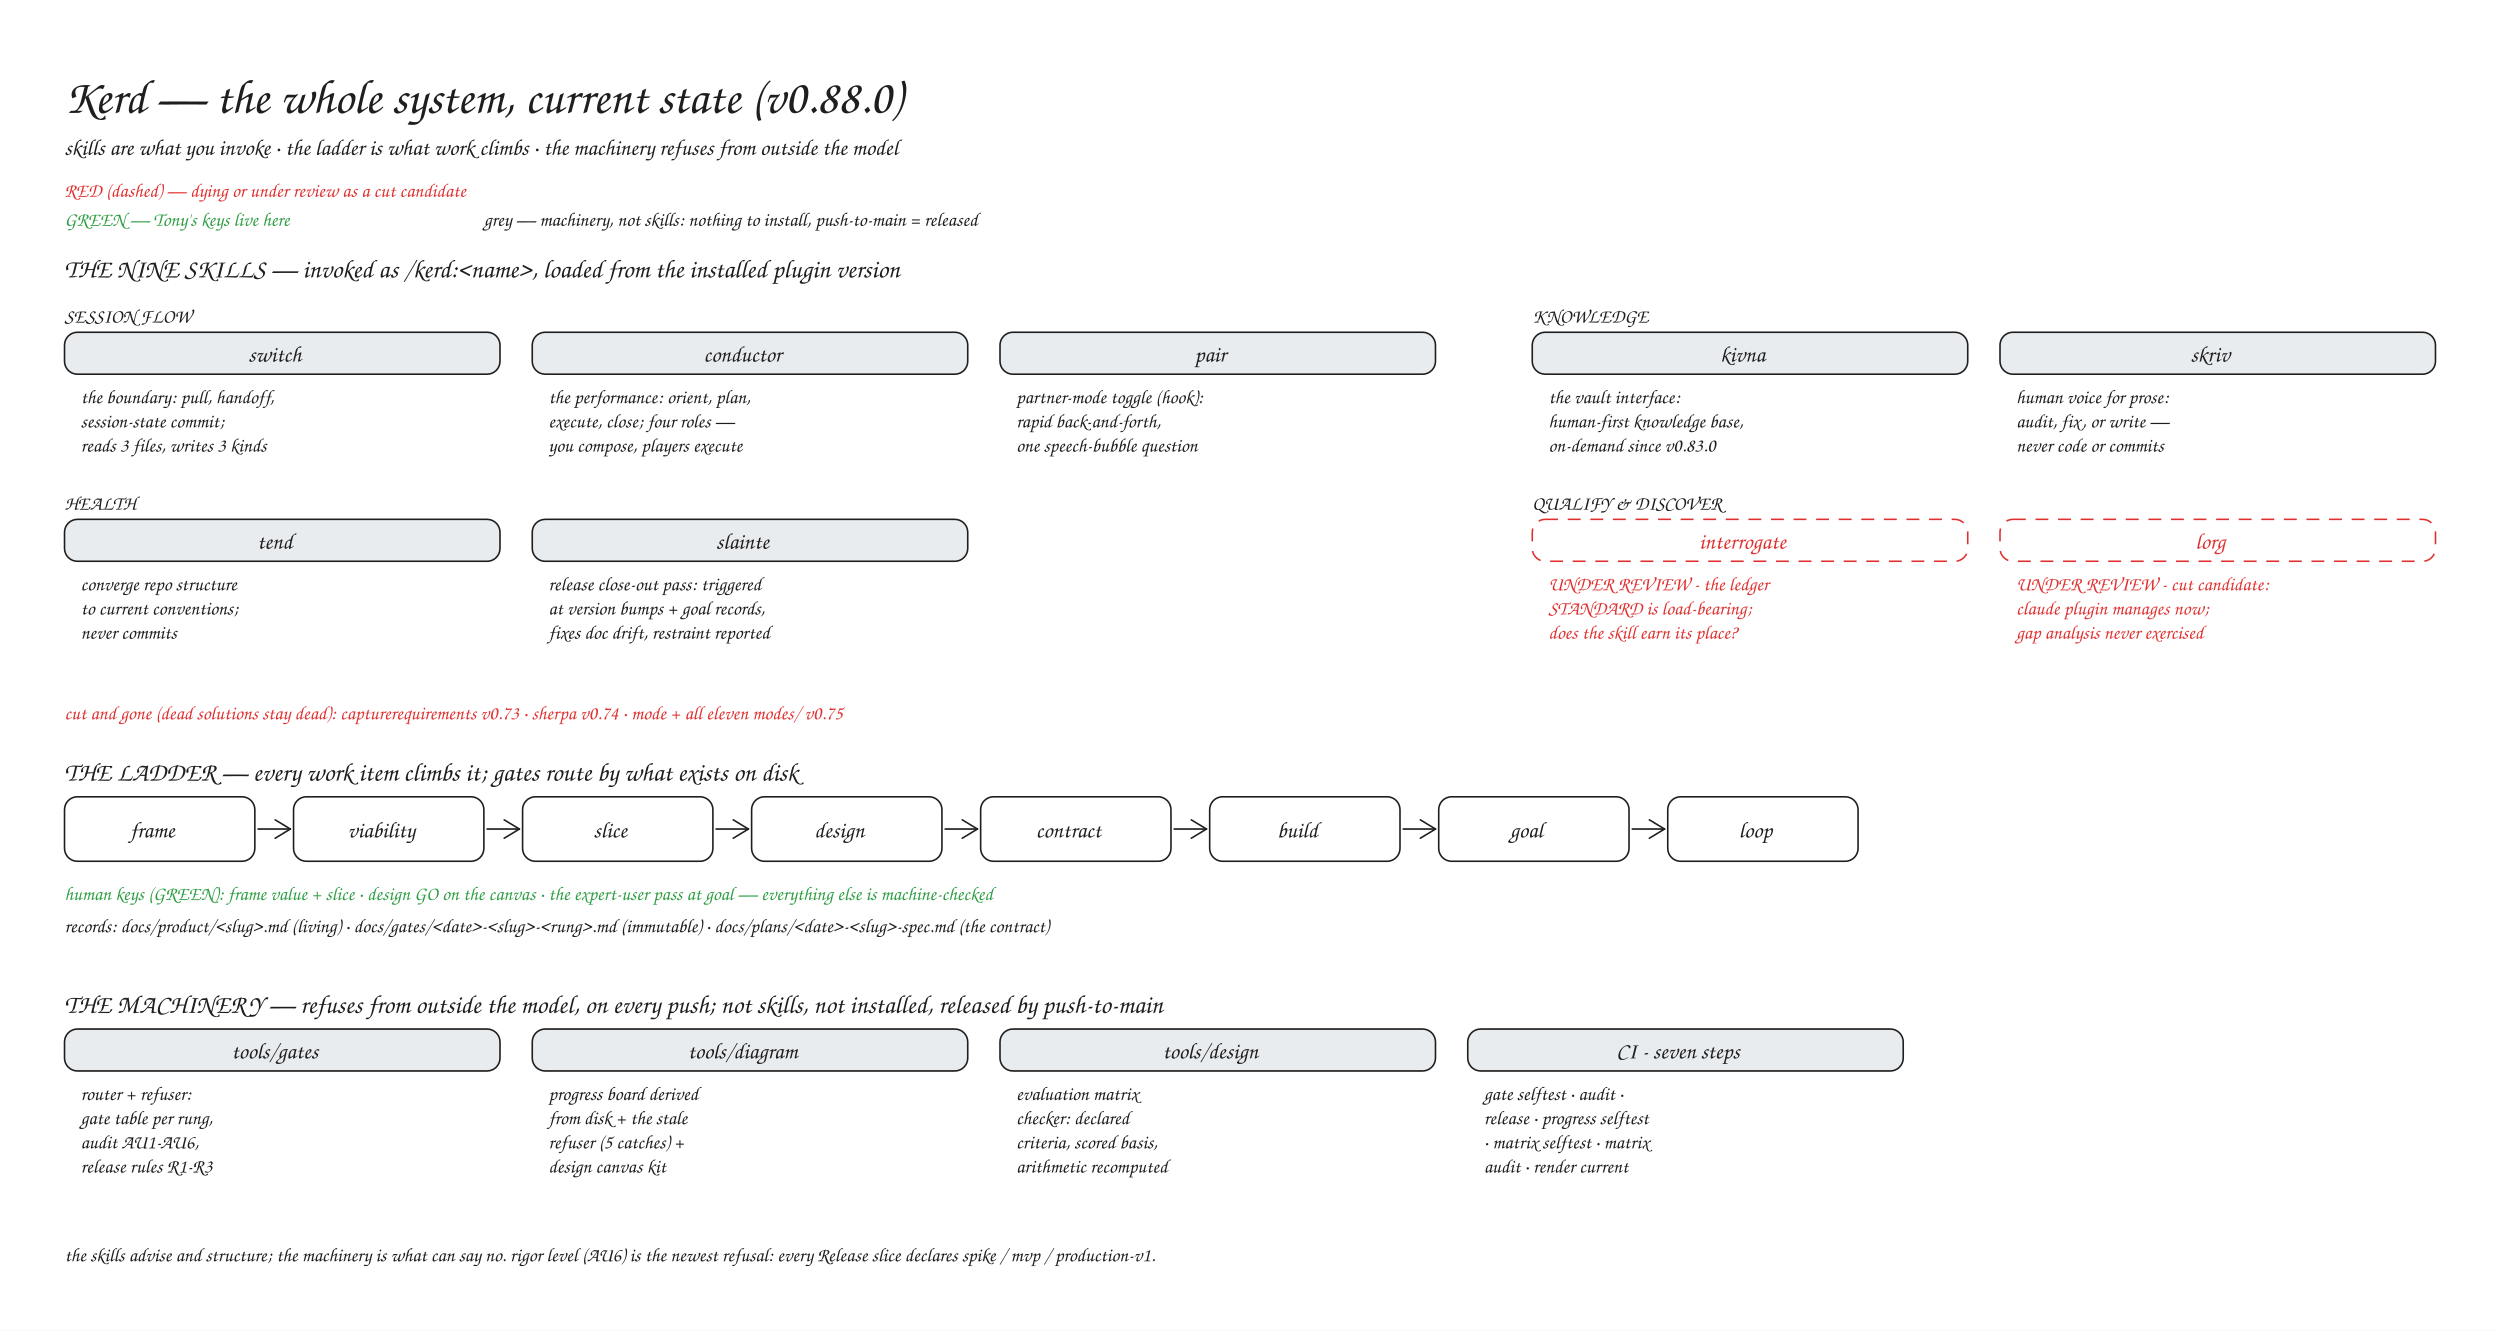
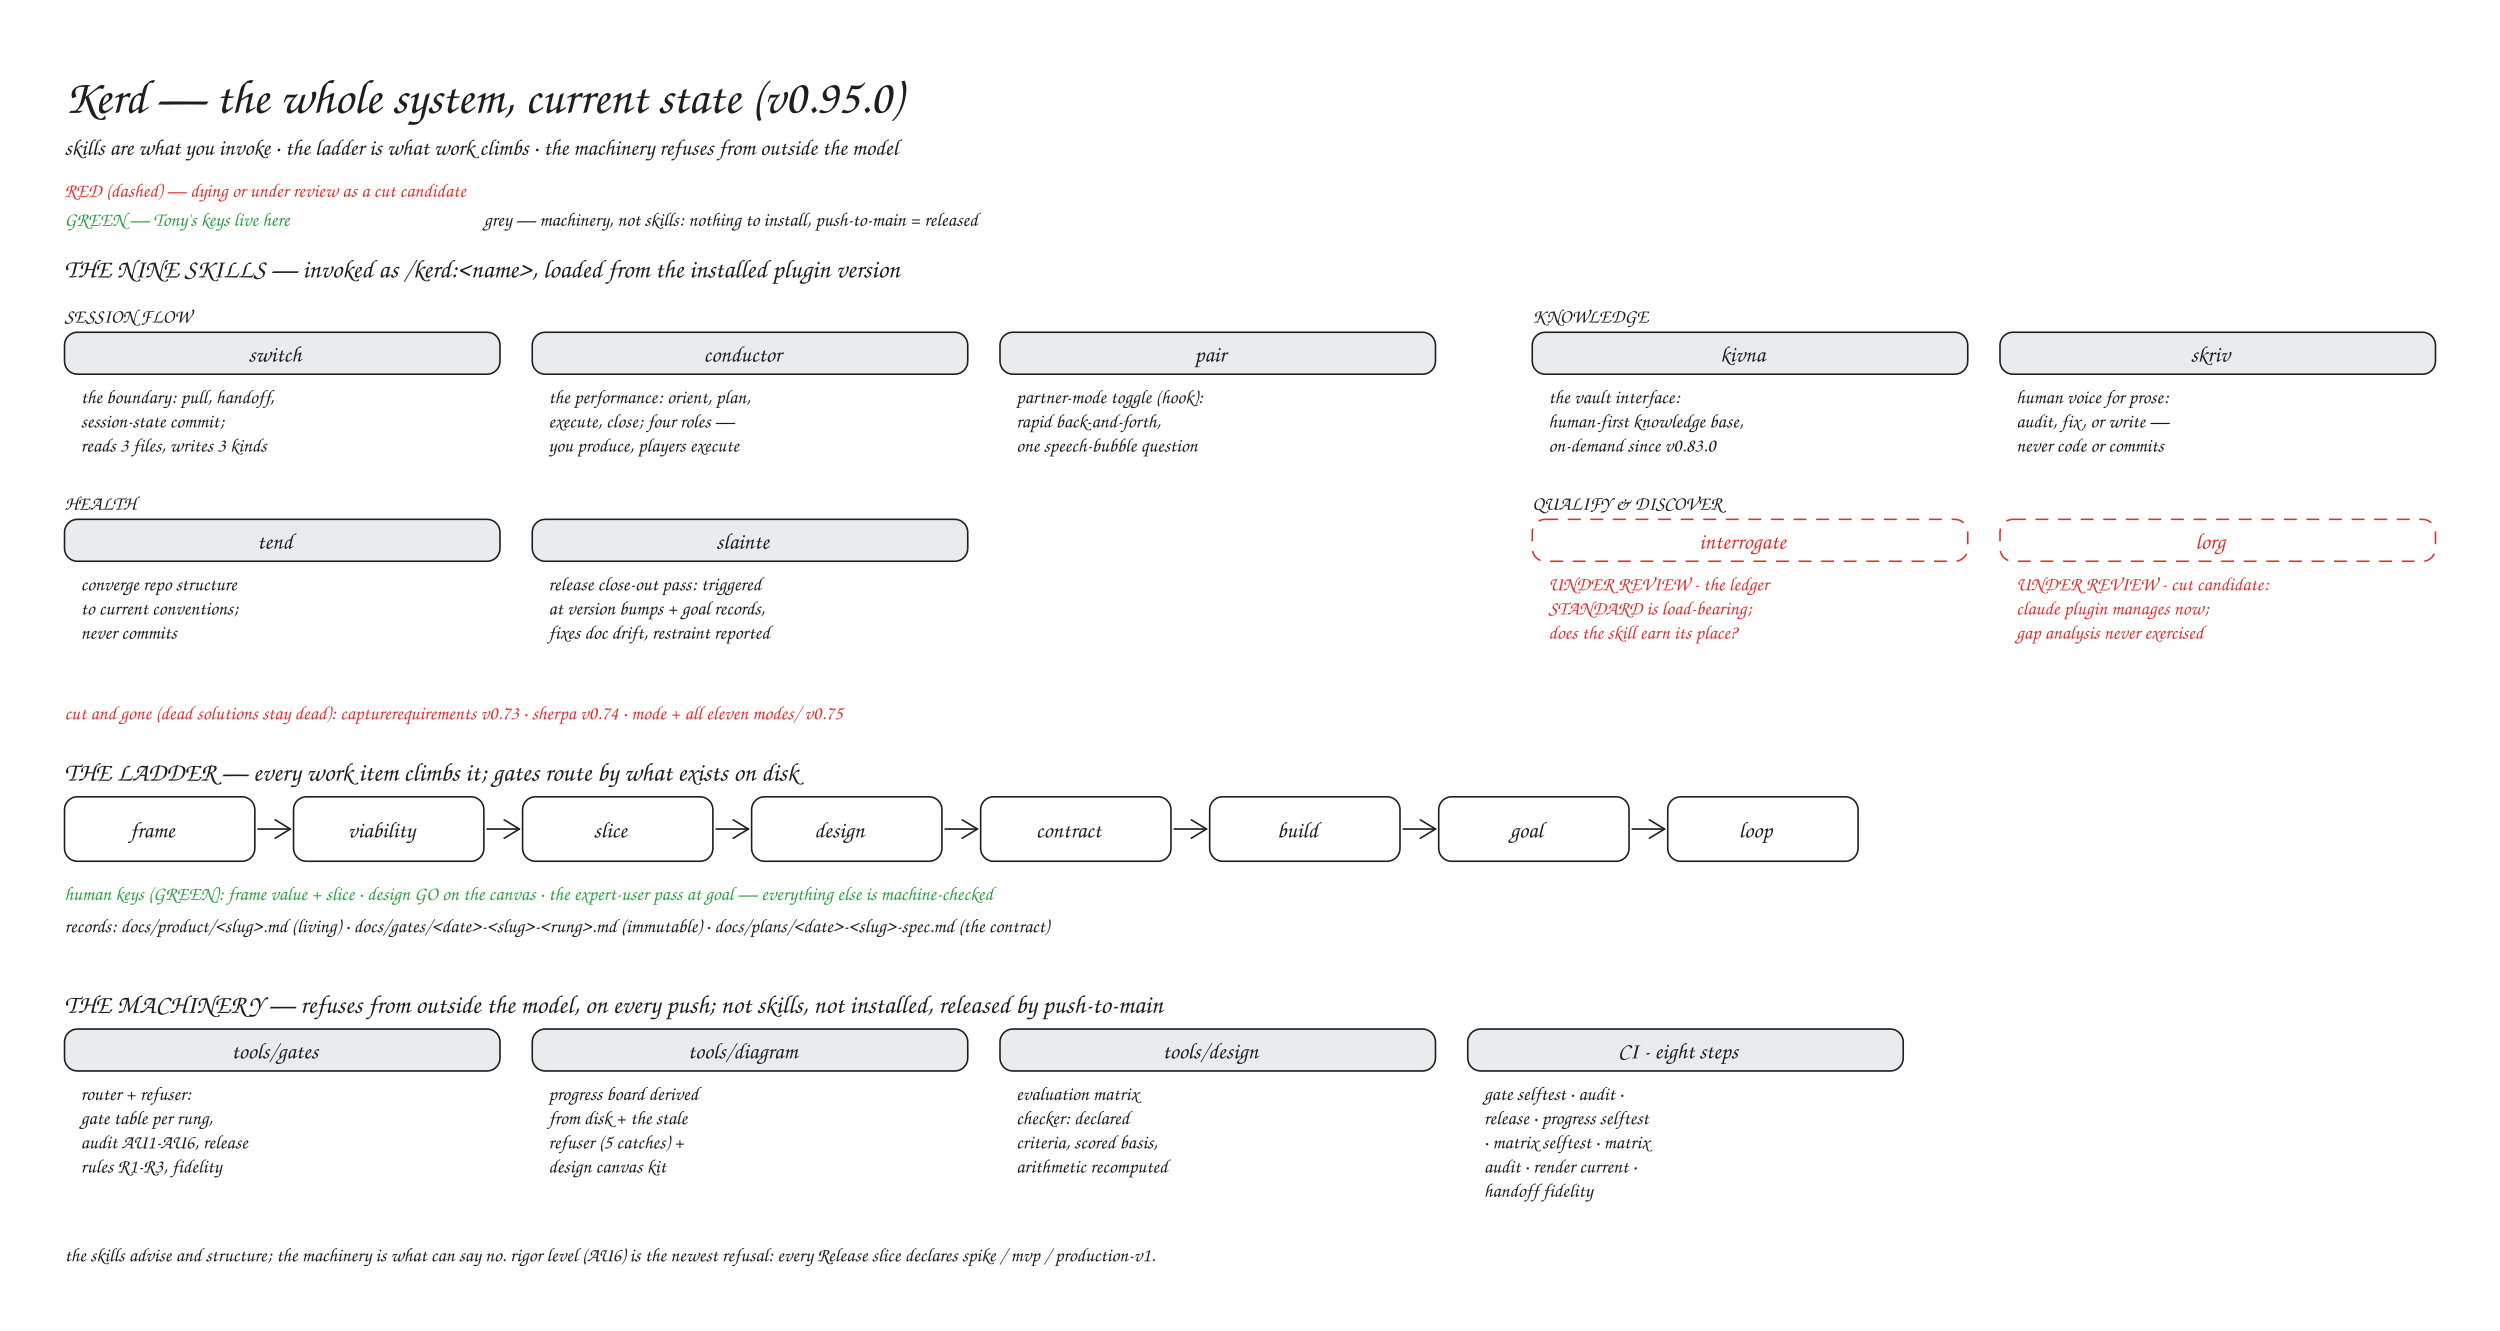
<svg xmlns="http://www.w3.org/2000/svg" width="1550" height="825" viewBox="260 40 1550 825">
  <rect x="260" y="40" width="1550" height="825" fill="#ffffff" />
  <text x="300.0" y="110.0" font-family="'Segoe Print','Bradley Hand','Chalkboard SE','Comic Sans MS',cursive" font-size="30" fill="#1e1e1e" text-anchor="start" xml:space="preserve">
-     <tspan x="300.0" dy="0.0">Kerd — the whole system, current state (v0.88.0)</tspan>
+     <tspan x="300.0" dy="0.0">Kerd — the whole system, current state (v0.95.0)</tspan>
  </text>
  <text x="300.0" y="136.0" font-family="'Segoe Print','Bradley Hand','Chalkboard SE','Comic Sans MS',cursive" font-size="14" fill="#1e1e1e" text-anchor="start" xml:space="preserve">
    <tspan x="300.0" dy="0.0">skills are what you invoke · the ladder is what work climbs · the machinery refuses from outside the model</tspan>
  </text>
  <text x="300.0" y="162.0" font-family="'Segoe Print','Bradley Hand','Chalkboard SE','Comic Sans MS',cursive" font-size="12" fill="#e03131" text-anchor="start" xml:space="preserve">
    <tspan x="300.0" dy="0.0">RED (dashed) — dying or under review as a cut candidate</tspan>
  </text>
  <text x="300.0" y="180.0" font-family="'Segoe Print','Bradley Hand','Chalkboard SE','Comic Sans MS',cursive" font-size="12" fill="#2f9e44" text-anchor="start" xml:space="preserve">
    <tspan x="300.0" dy="0.0">GREEN — Tony's keys live here</tspan>
  </text>
  <text x="560.0" y="180.0" font-family="'Segoe Print','Bradley Hand','Chalkboard SE','Comic Sans MS',cursive" font-size="12" fill="#1e1e1e" text-anchor="start" xml:space="preserve">
    <tspan x="560.0" dy="0.0">grey — machinery, not skills: nothing to install, push-to-main = released</tspan>
  </text>
  <text x="300.0" y="212.0" font-family="'Segoe Print','Bradley Hand','Chalkboard SE','Comic Sans MS',cursive" font-size="16" fill="#1e1e1e" text-anchor="start" xml:space="preserve">
    <tspan x="300.0" dy="0.0">THE NINE SKILLS — invoked as /kerd:&lt;name&gt;, loaded from the installed plugin version</tspan>
  </text>
  <text x="300.0" y="240.0" font-family="'Segoe Print','Bradley Hand','Chalkboard SE','Comic Sans MS',cursive" font-size="12" fill="#1e1e1e" text-anchor="start" xml:space="preserve">
    <tspan x="300.0" dy="0.0">SESSION FLOW   </tspan>
  </text>
  <rect x="300.0" y="246.0" width="270.0" height="26.0" rx="8" fill="#e9ecef" stroke="#1e1e1e" stroke-width="1" />
  <text x="435.0" y="264.2" font-family="'Segoe Print','Bradley Hand','Chalkboard SE','Comic Sans MS',cursive" font-size="14" fill="#1e1e1e" text-anchor="middle" xml:space="preserve">
    <tspan x="435.0" dy="0.0">switch</tspan>
  </text>
  <text x="310.0" y="290.0" font-family="'Segoe Print','Bradley Hand','Chalkboard SE','Comic Sans MS',cursive" font-size="12" fill="#1e1e1e" text-anchor="start" xml:space="preserve">
    <tspan x="310.0" dy="0.0">the boundary: pull, handoff,</tspan>
    <tspan x="310.0" dy="15.0">session-state commit;</tspan>
    <tspan x="310.0" dy="15.0">reads 3 files, writes 3 kinds</tspan>
  </text>
  <rect x="590.0" y="246.0" width="270.0" height="26.0" rx="8" fill="#e9ecef" stroke="#1e1e1e" stroke-width="1" />
  <text x="725.0" y="264.2" font-family="'Segoe Print','Bradley Hand','Chalkboard SE','Comic Sans MS',cursive" font-size="14" fill="#1e1e1e" text-anchor="middle" xml:space="preserve">
    <tspan x="725.0" dy="0.0">conductor</tspan>
  </text>
  <text x="600.0" y="290.0" font-family="'Segoe Print','Bradley Hand','Chalkboard SE','Comic Sans MS',cursive" font-size="12" fill="#1e1e1e" text-anchor="start" xml:space="preserve">
    <tspan x="600.0" dy="0.0">the performance: orient, plan,</tspan>
    <tspan x="600.0" dy="15.0">execute, close; four roles —</tspan>
-     <tspan x="600.0" dy="15.0">you compose, players execute</tspan>
+     <tspan x="600.0" dy="15.0">you produce, players execute</tspan>
  </text>
  <rect x="880.0" y="246.0" width="270.0" height="26.0" rx="8" fill="#e9ecef" stroke="#1e1e1e" stroke-width="1" />
  <text x="1015.0" y="264.2" font-family="'Segoe Print','Bradley Hand','Chalkboard SE','Comic Sans MS',cursive" font-size="14" fill="#1e1e1e" text-anchor="middle" xml:space="preserve">
    <tspan x="1015.0" dy="0.0">pair</tspan>
  </text>
  <text x="890.0" y="290.0" font-family="'Segoe Print','Bradley Hand','Chalkboard SE','Comic Sans MS',cursive" font-size="12" fill="#1e1e1e" text-anchor="start" xml:space="preserve">
    <tspan x="890.0" dy="0.0">partner-mode toggle (hook):</tspan>
    <tspan x="890.0" dy="15.0">rapid back-and-forth,</tspan>
    <tspan x="890.0" dy="15.0">one speech-bubble question</tspan>
  </text>
  <text x="1210.0" y="240.0" font-family="'Segoe Print','Bradley Hand','Chalkboard SE','Comic Sans MS',cursive" font-size="12" fill="#1e1e1e" text-anchor="start" xml:space="preserve">
    <tspan x="1210.0" dy="0.0">KNOWLEDGE   </tspan>
  </text>
  <rect x="1210.0" y="246.0" width="270.0" height="26.0" rx="8" fill="#e9ecef" stroke="#1e1e1e" stroke-width="1" />
  <text x="1345.0" y="264.2" font-family="'Segoe Print','Bradley Hand','Chalkboard SE','Comic Sans MS',cursive" font-size="14" fill="#1e1e1e" text-anchor="middle" xml:space="preserve">
    <tspan x="1345.0" dy="0.0">kivna</tspan>
  </text>
  <text x="1220.0" y="290.0" font-family="'Segoe Print','Bradley Hand','Chalkboard SE','Comic Sans MS',cursive" font-size="12" fill="#1e1e1e" text-anchor="start" xml:space="preserve">
    <tspan x="1220.0" dy="0.0">the vault interface:</tspan>
    <tspan x="1220.0" dy="15.0">human-first knowledge base,</tspan>
    <tspan x="1220.0" dy="15.0">on-demand since v0.83.0</tspan>
  </text>
  <rect x="1500.0" y="246.0" width="270.0" height="26.0" rx="8" fill="#e9ecef" stroke="#1e1e1e" stroke-width="1" />
  <text x="1635.0" y="264.2" font-family="'Segoe Print','Bradley Hand','Chalkboard SE','Comic Sans MS',cursive" font-size="14" fill="#1e1e1e" text-anchor="middle" xml:space="preserve">
    <tspan x="1635.0" dy="0.0">skriv</tspan>
  </text>
  <text x="1510.0" y="290.0" font-family="'Segoe Print','Bradley Hand','Chalkboard SE','Comic Sans MS',cursive" font-size="12" fill="#1e1e1e" text-anchor="start" xml:space="preserve">
    <tspan x="1510.0" dy="0.0">human voice for prose:</tspan>
    <tspan x="1510.0" dy="15.0">audit, fix, or write —</tspan>
    <tspan x="1510.0" dy="15.0">never code or commits</tspan>
  </text>
  <text x="300.0" y="356.0" font-family="'Segoe Print','Bradley Hand','Chalkboard SE','Comic Sans MS',cursive" font-size="12" fill="#1e1e1e" text-anchor="start" xml:space="preserve">
    <tspan x="300.0" dy="0.0">HEALTH   </tspan>
  </text>
  <rect x="300.0" y="362.0" width="270.0" height="26.0" rx="8" fill="#e9ecef" stroke="#1e1e1e" stroke-width="1" />
  <text x="435.0" y="380.2" font-family="'Segoe Print','Bradley Hand','Chalkboard SE','Comic Sans MS',cursive" font-size="14" fill="#1e1e1e" text-anchor="middle" xml:space="preserve">
    <tspan x="435.0" dy="0.0">tend</tspan>
  </text>
  <text x="310.0" y="406.0" font-family="'Segoe Print','Bradley Hand','Chalkboard SE','Comic Sans MS',cursive" font-size="12" fill="#1e1e1e" text-anchor="start" xml:space="preserve">
    <tspan x="310.0" dy="0.0">converge repo structure</tspan>
    <tspan x="310.0" dy="15.0">to current conventions;</tspan>
    <tspan x="310.0" dy="15.0">never commits</tspan>
  </text>
  <rect x="590.0" y="362.0" width="270.0" height="26.0" rx="8" fill="#e9ecef" stroke="#1e1e1e" stroke-width="1" />
  <text x="725.0" y="380.2" font-family="'Segoe Print','Bradley Hand','Chalkboard SE','Comic Sans MS',cursive" font-size="14" fill="#1e1e1e" text-anchor="middle" xml:space="preserve">
    <tspan x="725.0" dy="0.0">slainte</tspan>
  </text>
  <text x="600.0" y="406.0" font-family="'Segoe Print','Bradley Hand','Chalkboard SE','Comic Sans MS',cursive" font-size="12" fill="#1e1e1e" text-anchor="start" xml:space="preserve">
    <tspan x="600.0" dy="0.0">release close-out pass: triggered</tspan>
    <tspan x="600.0" dy="15.0">at version bumps + goal records,</tspan>
    <tspan x="600.0" dy="15.0">fixes doc drift, restraint reported</tspan>
  </text>
  <text x="1210.0" y="356.0" font-family="'Segoe Print','Bradley Hand','Chalkboard SE','Comic Sans MS',cursive" font-size="12" fill="#1e1e1e" text-anchor="start" xml:space="preserve">
    <tspan x="1210.0" dy="0.0">QUALIFY &amp; DISCOVER   </tspan>
  </text>
  <rect x="1210.0" y="362.0" width="270.0" height="26.0" rx="8" fill="none" stroke="#e03131" stroke-width="1" stroke-dasharray="8 6" />
  <text x="1345.0" y="380.2" font-family="'Segoe Print','Bradley Hand','Chalkboard SE','Comic Sans MS',cursive" font-size="14" fill="#e03131" text-anchor="middle" xml:space="preserve">
    <tspan x="1345.0" dy="0.0">interrogate</tspan>
  </text>
  <text x="1220.0" y="406.0" font-family="'Segoe Print','Bradley Hand','Chalkboard SE','Comic Sans MS',cursive" font-size="12" fill="#e03131" text-anchor="start" xml:space="preserve">
    <tspan x="1220.0" dy="0.0">UNDER REVIEW - the ledger</tspan>
    <tspan x="1220.0" dy="15.0">STANDARD is load-bearing;</tspan>
    <tspan x="1220.0" dy="15.0">does the skill earn its place?</tspan>
  </text>
  <rect x="1500.0" y="362.0" width="270.0" height="26.0" rx="8" fill="none" stroke="#e03131" stroke-width="1" stroke-dasharray="8 6" />
  <text x="1635.0" y="380.2" font-family="'Segoe Print','Bradley Hand','Chalkboard SE','Comic Sans MS',cursive" font-size="14" fill="#e03131" text-anchor="middle" xml:space="preserve">
    <tspan x="1635.0" dy="0.0">lorg</tspan>
  </text>
  <text x="1510.0" y="406.0" font-family="'Segoe Print','Bradley Hand','Chalkboard SE','Comic Sans MS',cursive" font-size="12" fill="#e03131" text-anchor="start" xml:space="preserve">
    <tspan x="1510.0" dy="0.0">UNDER REVIEW - cut candidate:</tspan>
    <tspan x="1510.0" dy="15.0">claude plugin manages now;</tspan>
    <tspan x="1510.0" dy="15.0">gap analysis never exercised</tspan>
  </text>
  <text x="300.0" y="486.0" font-family="'Segoe Print','Bradley Hand','Chalkboard SE','Comic Sans MS',cursive" font-size="12" fill="#e03131" text-anchor="start" xml:space="preserve">
    <tspan x="300.0" dy="0.0">cut and gone (dead solutions stay dead): capturerequirements v0.73 · sherpa v0.74 · mode + all eleven modes/ v0.75</tspan>
  </text>
  <text x="300.0" y="524.0" font-family="'Segoe Print','Bradley Hand','Chalkboard SE','Comic Sans MS',cursive" font-size="16" fill="#1e1e1e" text-anchor="start" xml:space="preserve">
    <tspan x="300.0" dy="0.0">THE LADDER — every work item climbs it; gates route by what exists on disk</tspan>
  </text>
  <rect x="300.0" y="534.0" width="118.0" height="40.0" rx="8" fill="none" stroke="#1e1e1e" stroke-width="1" />
  <text x="359.0" y="559.2" font-family="'Segoe Print','Bradley Hand','Chalkboard SE','Comic Sans MS',cursive" font-size="14" fill="#1e1e1e" text-anchor="middle" xml:space="preserve">
    <tspan x="359.0" dy="0.0">frame</tspan>
  </text>
  <rect x="442.0" y="534.0" width="118.0" height="40.0" rx="8" fill="none" stroke="#1e1e1e" stroke-width="1" />
  <text x="501.0" y="559.2" font-family="'Segoe Print','Bradley Hand','Chalkboard SE','Comic Sans MS',cursive" font-size="14" fill="#1e1e1e" text-anchor="middle" xml:space="preserve">
    <tspan x="501.0" dy="0.0">viability</tspan>
  </text>
  <polyline points="420.0,554.0 440.0,554.0" fill="none" stroke="#1e1e1e" stroke-width="1" stroke-linecap="round" stroke-linejoin="round" />
  <line x1="440.0" y1="554.0" x2="430.6" y2="559.7" stroke="#1e1e1e" stroke-width="1" stroke-linecap="round" />
  <line x1="440.0" y1="554.0" x2="430.6" y2="548.3" stroke="#1e1e1e" stroke-width="1" stroke-linecap="round" />
  <rect x="584.0" y="534.0" width="118.0" height="40.0" rx="8" fill="none" stroke="#1e1e1e" stroke-width="1" />
  <text x="643.0" y="559.2" font-family="'Segoe Print','Bradley Hand','Chalkboard SE','Comic Sans MS',cursive" font-size="14" fill="#1e1e1e" text-anchor="middle" xml:space="preserve">
    <tspan x="643.0" dy="0.0">slice</tspan>
  </text>
  <polyline points="562.0,554.0 582.0,554.0" fill="none" stroke="#1e1e1e" stroke-width="1" stroke-linecap="round" stroke-linejoin="round" />
  <line x1="582.0" y1="554.0" x2="572.6" y2="559.7" stroke="#1e1e1e" stroke-width="1" stroke-linecap="round" />
  <line x1="582.0" y1="554.0" x2="572.6" y2="548.3" stroke="#1e1e1e" stroke-width="1" stroke-linecap="round" />
  <rect x="726.0" y="534.0" width="118.0" height="40.0" rx="8" fill="none" stroke="#1e1e1e" stroke-width="1" />
  <text x="785.0" y="559.2" font-family="'Segoe Print','Bradley Hand','Chalkboard SE','Comic Sans MS',cursive" font-size="14" fill="#1e1e1e" text-anchor="middle" xml:space="preserve">
    <tspan x="785.0" dy="0.0">design</tspan>
  </text>
  <polyline points="704.0,554.0 724.0,554.0" fill="none" stroke="#1e1e1e" stroke-width="1" stroke-linecap="round" stroke-linejoin="round" />
  <line x1="724.0" y1="554.0" x2="714.6" y2="559.7" stroke="#1e1e1e" stroke-width="1" stroke-linecap="round" />
  <line x1="724.0" y1="554.0" x2="714.6" y2="548.3" stroke="#1e1e1e" stroke-width="1" stroke-linecap="round" />
  <rect x="868.0" y="534.0" width="118.0" height="40.0" rx="8" fill="none" stroke="#1e1e1e" stroke-width="1" />
  <text x="927.0" y="559.2" font-family="'Segoe Print','Bradley Hand','Chalkboard SE','Comic Sans MS',cursive" font-size="14" fill="#1e1e1e" text-anchor="middle" xml:space="preserve">
    <tspan x="927.0" dy="0.0">contract</tspan>
  </text>
  <polyline points="846.0,554.0 866.0,554.0" fill="none" stroke="#1e1e1e" stroke-width="1" stroke-linecap="round" stroke-linejoin="round" />
  <line x1="866.0" y1="554.0" x2="856.6" y2="559.7" stroke="#1e1e1e" stroke-width="1" stroke-linecap="round" />
  <line x1="866.0" y1="554.0" x2="856.6" y2="548.3" stroke="#1e1e1e" stroke-width="1" stroke-linecap="round" />
  <rect x="1010.0" y="534.0" width="118.0" height="40.0" rx="8" fill="none" stroke="#1e1e1e" stroke-width="1" />
  <text x="1069.0" y="559.2" font-family="'Segoe Print','Bradley Hand','Chalkboard SE','Comic Sans MS',cursive" font-size="14" fill="#1e1e1e" text-anchor="middle" xml:space="preserve">
    <tspan x="1069.0" dy="0.0">build</tspan>
  </text>
  <polyline points="988.0,554.0 1008.0,554.0" fill="none" stroke="#1e1e1e" stroke-width="1" stroke-linecap="round" stroke-linejoin="round" />
  <line x1="1008.0" y1="554.0" x2="998.6" y2="559.7" stroke="#1e1e1e" stroke-width="1" stroke-linecap="round" />
  <line x1="1008.0" y1="554.0" x2="998.6" y2="548.3" stroke="#1e1e1e" stroke-width="1" stroke-linecap="round" />
  <rect x="1152.0" y="534.0" width="118.0" height="40.0" rx="8" fill="none" stroke="#1e1e1e" stroke-width="1" />
  <text x="1211.0" y="559.2" font-family="'Segoe Print','Bradley Hand','Chalkboard SE','Comic Sans MS',cursive" font-size="14" fill="#1e1e1e" text-anchor="middle" xml:space="preserve">
    <tspan x="1211.0" dy="0.0">goal</tspan>
  </text>
  <polyline points="1130.0,554.0 1150.0,554.0" fill="none" stroke="#1e1e1e" stroke-width="1" stroke-linecap="round" stroke-linejoin="round" />
  <line x1="1150.0" y1="554.0" x2="1140.6" y2="559.7" stroke="#1e1e1e" stroke-width="1" stroke-linecap="round" />
  <line x1="1150.0" y1="554.0" x2="1140.6" y2="548.3" stroke="#1e1e1e" stroke-width="1" stroke-linecap="round" />
  <rect x="1294.0" y="534.0" width="118.0" height="40.0" rx="8" fill="none" stroke="#1e1e1e" stroke-width="1" />
  <text x="1353.0" y="559.2" font-family="'Segoe Print','Bradley Hand','Chalkboard SE','Comic Sans MS',cursive" font-size="14" fill="#1e1e1e" text-anchor="middle" xml:space="preserve">
    <tspan x="1353.0" dy="0.0">loop</tspan>
  </text>
  <polyline points="1272.0,554.0 1292.0,554.0" fill="none" stroke="#1e1e1e" stroke-width="1" stroke-linecap="round" stroke-linejoin="round" />
  <line x1="1292.0" y1="554.0" x2="1282.6" y2="559.7" stroke="#1e1e1e" stroke-width="1" stroke-linecap="round" />
  <line x1="1292.0" y1="554.0" x2="1282.6" y2="548.3" stroke="#1e1e1e" stroke-width="1" stroke-linecap="round" />
  <text x="300.0" y="598.0" font-family="'Segoe Print','Bradley Hand','Chalkboard SE','Comic Sans MS',cursive" font-size="12" fill="#2f9e44" text-anchor="start" xml:space="preserve">
    <tspan x="300.0" dy="0.0">human keys (GREEN): frame value + slice · design GO on the canvas · the expert-user pass at goal — everything else is machine-checked</tspan>
  </text>
  <text x="300.0" y="618.0" font-family="'Segoe Print','Bradley Hand','Chalkboard SE','Comic Sans MS',cursive" font-size="12" fill="#1e1e1e" text-anchor="start" xml:space="preserve">
    <tspan x="300.0" dy="0.0">records: docs/product/&lt;slug&gt;.md (living) · docs/gates/&lt;date&gt;-&lt;slug&gt;-&lt;rung&gt;.md (immutable) · docs/plans/&lt;date&gt;-&lt;slug&gt;-spec.md (the contract)</tspan>
  </text>
  <text x="300.0" y="668.0" font-family="'Segoe Print','Bradley Hand','Chalkboard SE','Comic Sans MS',cursive" font-size="16" fill="#1e1e1e" text-anchor="start" xml:space="preserve">
    <tspan x="300.0" dy="0.0">THE MACHINERY — refuses from outside the model, on every push; not skills, not installed, released by push-to-main</tspan>
  </text>
  <rect x="300.0" y="678.0" width="270.0" height="26.0" rx="8" fill="#e9ecef" stroke="#1e1e1e" stroke-width="1" />
  <text x="435.0" y="696.2" font-family="'Segoe Print','Bradley Hand','Chalkboard SE','Comic Sans MS',cursive" font-size="14" fill="#1e1e1e" text-anchor="middle" xml:space="preserve">
    <tspan x="435.0" dy="0.0">tools/gates</tspan>
  </text>
  <text x="310.0" y="722.0" font-family="'Segoe Print','Bradley Hand','Chalkboard SE','Comic Sans MS',cursive" font-size="12" fill="#1e1e1e" text-anchor="start" xml:space="preserve">
    <tspan x="310.0" dy="0.0">router + refuser:</tspan>
    <tspan x="310.0" dy="15.0">gate table per rung,</tspan>
-     <tspan x="310.0" dy="15.0">audit AU1-AU6,</tspan>
-     <tspan x="310.0" dy="15.0">release rules R1-R3</tspan>
+     <tspan x="310.0" dy="15.0">audit AU1-AU6, release</tspan>
+     <tspan x="310.0" dy="15.0">rules R1-R3, fidelity</tspan>
  </text>
  <rect x="590.0" y="678.0" width="270.0" height="26.0" rx="8" fill="#e9ecef" stroke="#1e1e1e" stroke-width="1" />
  <text x="725.0" y="696.2" font-family="'Segoe Print','Bradley Hand','Chalkboard SE','Comic Sans MS',cursive" font-size="14" fill="#1e1e1e" text-anchor="middle" xml:space="preserve">
    <tspan x="725.0" dy="0.0">tools/diagram</tspan>
  </text>
  <text x="600.0" y="722.0" font-family="'Segoe Print','Bradley Hand','Chalkboard SE','Comic Sans MS',cursive" font-size="12" fill="#1e1e1e" text-anchor="start" xml:space="preserve">
    <tspan x="600.0" dy="0.0">progress board derived</tspan>
    <tspan x="600.0" dy="15.0">from disk + the stale</tspan>
    <tspan x="600.0" dy="15.0">refuser (5 catches) +</tspan>
    <tspan x="600.0" dy="15.0">design canvas kit</tspan>
  </text>
  <rect x="880.0" y="678.0" width="270.0" height="26.0" rx="8" fill="#e9ecef" stroke="#1e1e1e" stroke-width="1" />
  <text x="1015.0" y="696.2" font-family="'Segoe Print','Bradley Hand','Chalkboard SE','Comic Sans MS',cursive" font-size="14" fill="#1e1e1e" text-anchor="middle" xml:space="preserve">
    <tspan x="1015.0" dy="0.0">tools/design</tspan>
  </text>
  <text x="890.0" y="722.0" font-family="'Segoe Print','Bradley Hand','Chalkboard SE','Comic Sans MS',cursive" font-size="12" fill="#1e1e1e" text-anchor="start" xml:space="preserve">
    <tspan x="890.0" dy="0.0">evaluation matrix</tspan>
    <tspan x="890.0" dy="15.0">checker: declared</tspan>
    <tspan x="890.0" dy="15.0">criteria, scored basis,</tspan>
    <tspan x="890.0" dy="15.0">arithmetic recomputed</tspan>
  </text>
  <rect x="1170.0" y="678.0" width="270.0" height="26.0" rx="8" fill="#e9ecef" stroke="#1e1e1e" stroke-width="1" />
  <text x="1305.0" y="696.2" font-family="'Segoe Print','Bradley Hand','Chalkboard SE','Comic Sans MS',cursive" font-size="14" fill="#1e1e1e" text-anchor="middle" xml:space="preserve">
-     <tspan x="1305.0" dy="0.0">CI - seven steps</tspan>
+     <tspan x="1305.0" dy="0.0">CI - eight steps</tspan>
  </text>
  <text x="1180.0" y="722.0" font-family="'Segoe Print','Bradley Hand','Chalkboard SE','Comic Sans MS',cursive" font-size="12" fill="#1e1e1e" text-anchor="start" xml:space="preserve">
    <tspan x="1180.0" dy="0.0">gate selftest · audit ·</tspan>
    <tspan x="1180.0" dy="15.0">release · progress selftest</tspan>
    <tspan x="1180.0" dy="15.0">· matrix selftest · matrix</tspan>
-     <tspan x="1180.0" dy="15.0">audit · render current</tspan>
+     <tspan x="1180.0" dy="15.0">audit · render current ·</tspan>
+     <tspan x="1180.0" dy="15.0">handoff fidelity</tspan>
  </text>
  <text x="300.0" y="822.0" font-family="'Segoe Print','Bradley Hand','Chalkboard SE','Comic Sans MS',cursive" font-size="12" fill="#1e1e1e" text-anchor="start" xml:space="preserve">
    <tspan x="300.0" dy="0.0">the skills advise and structure; the machinery is what can say no. rigor level (AU6) is the newest refusal: every Release slice declares spike / mvp / production-v1.</tspan>
  </text>
</svg>
